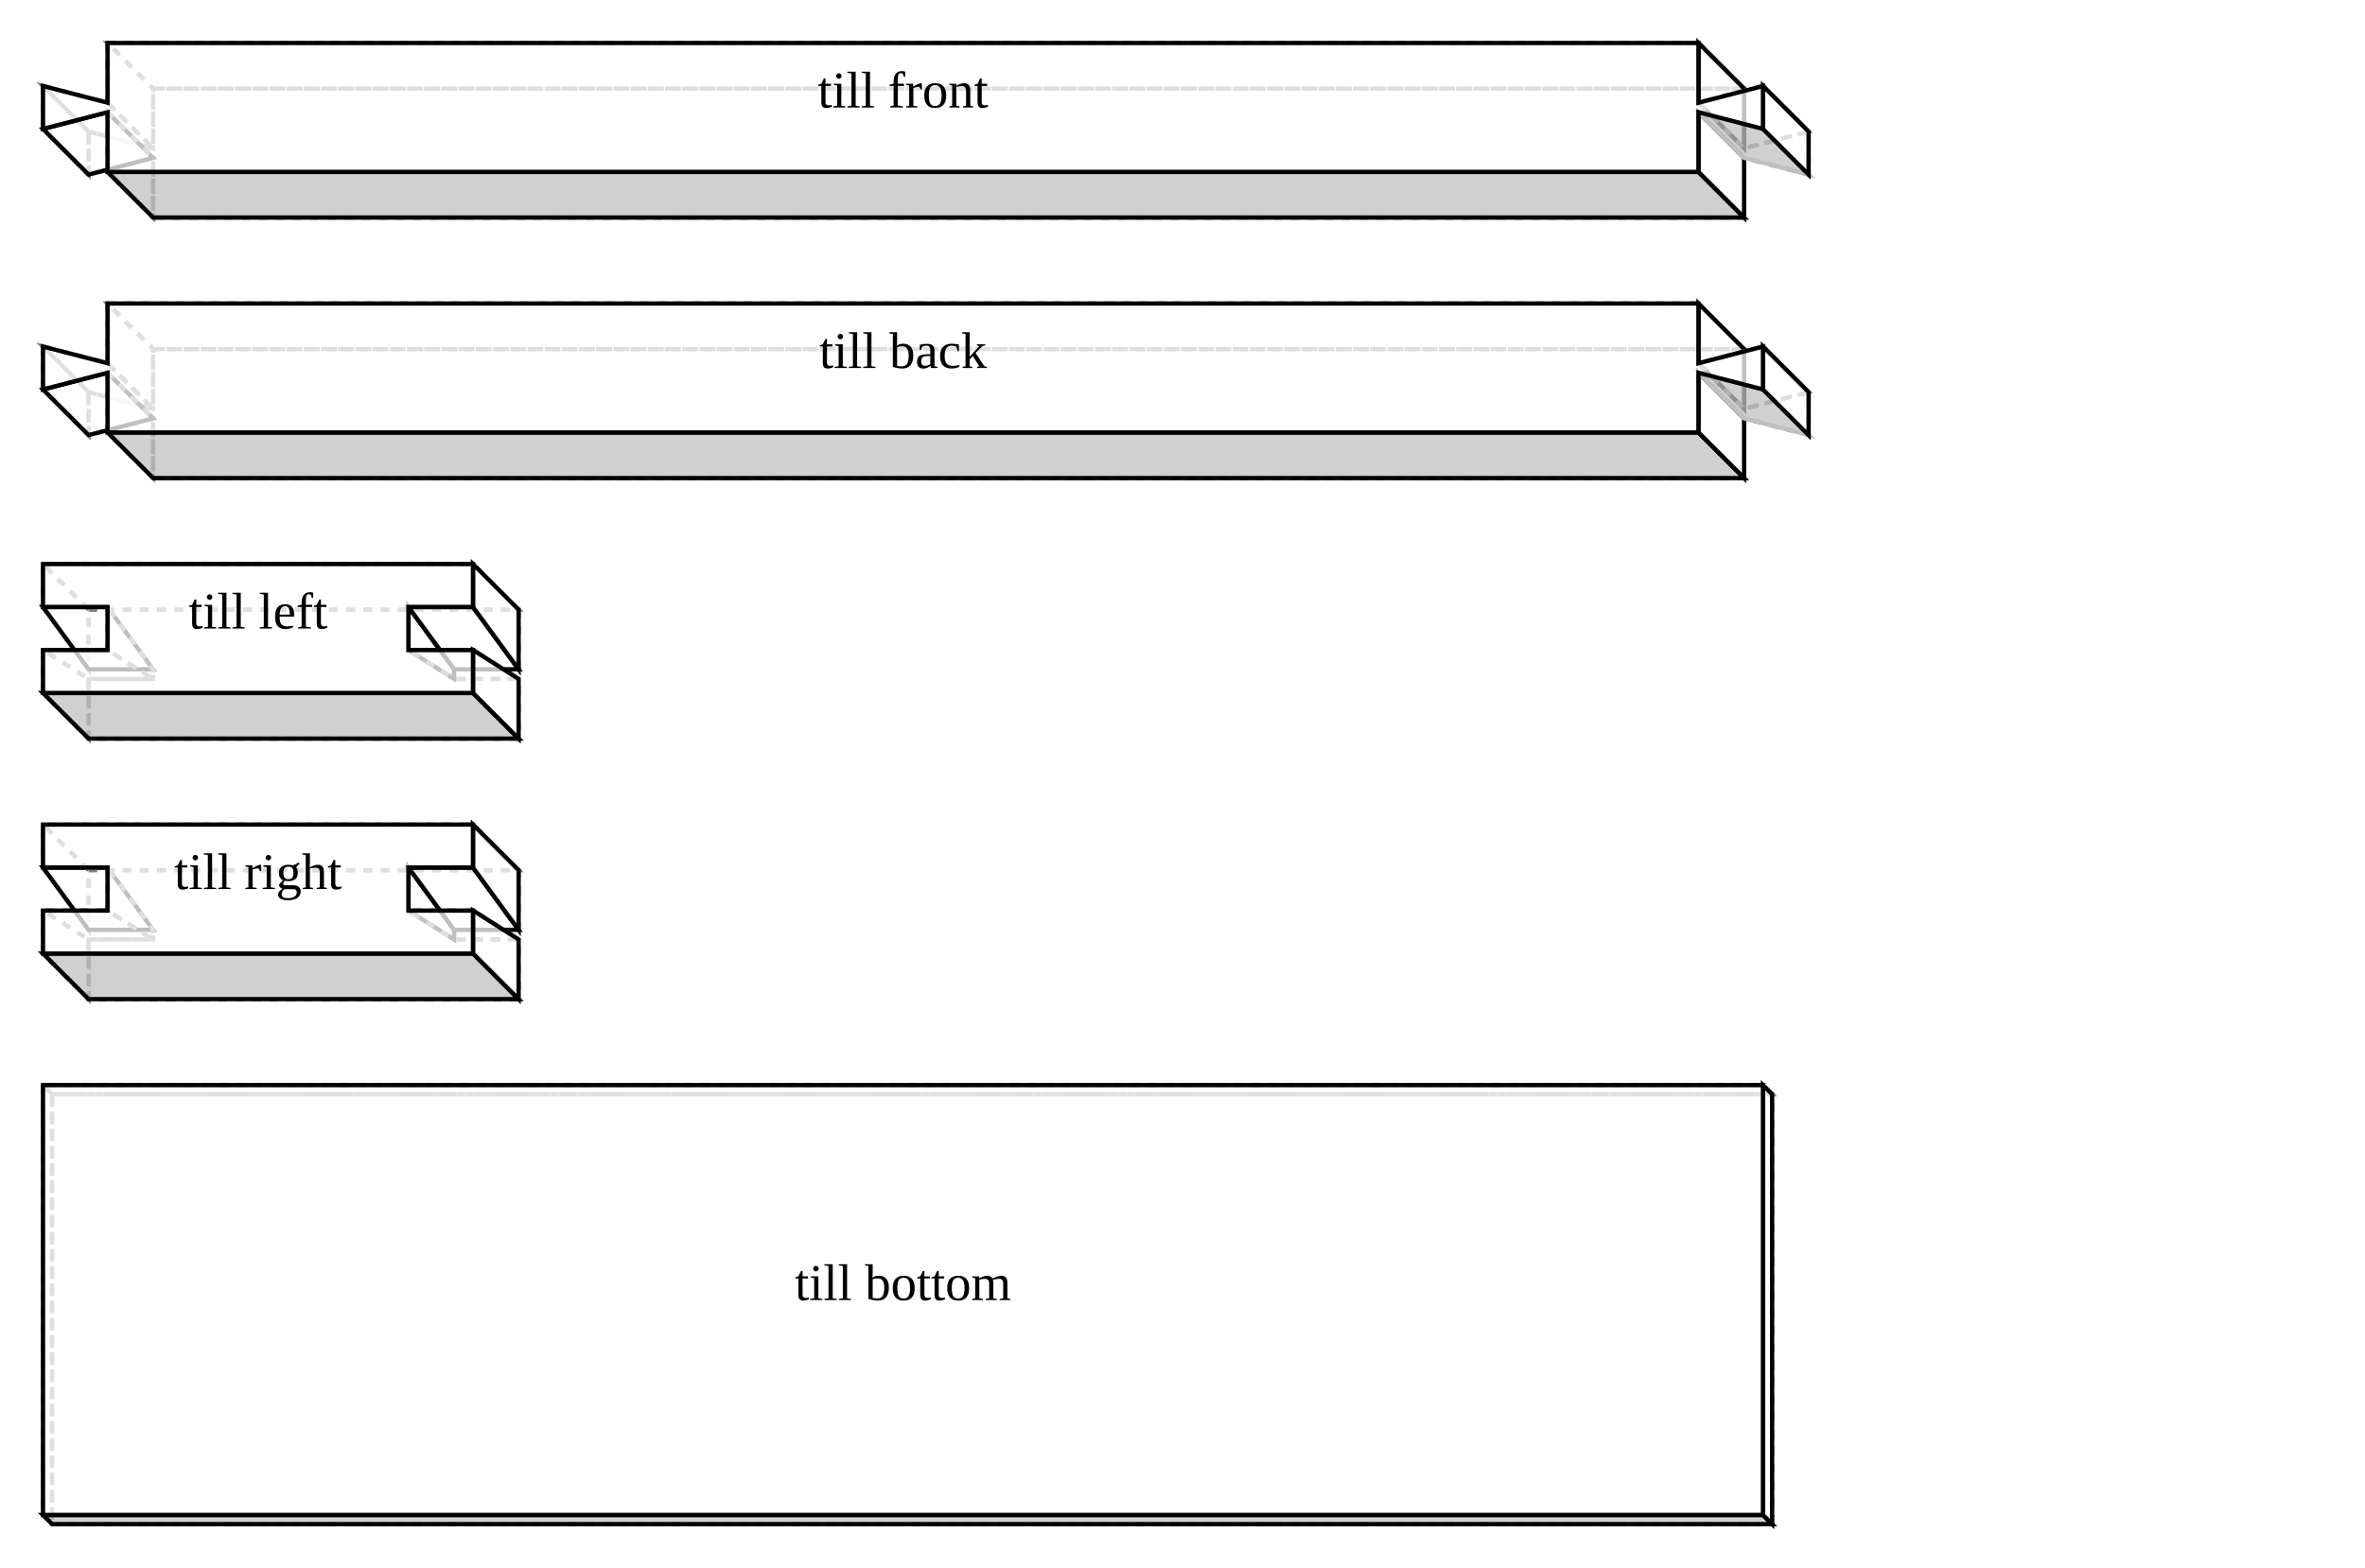
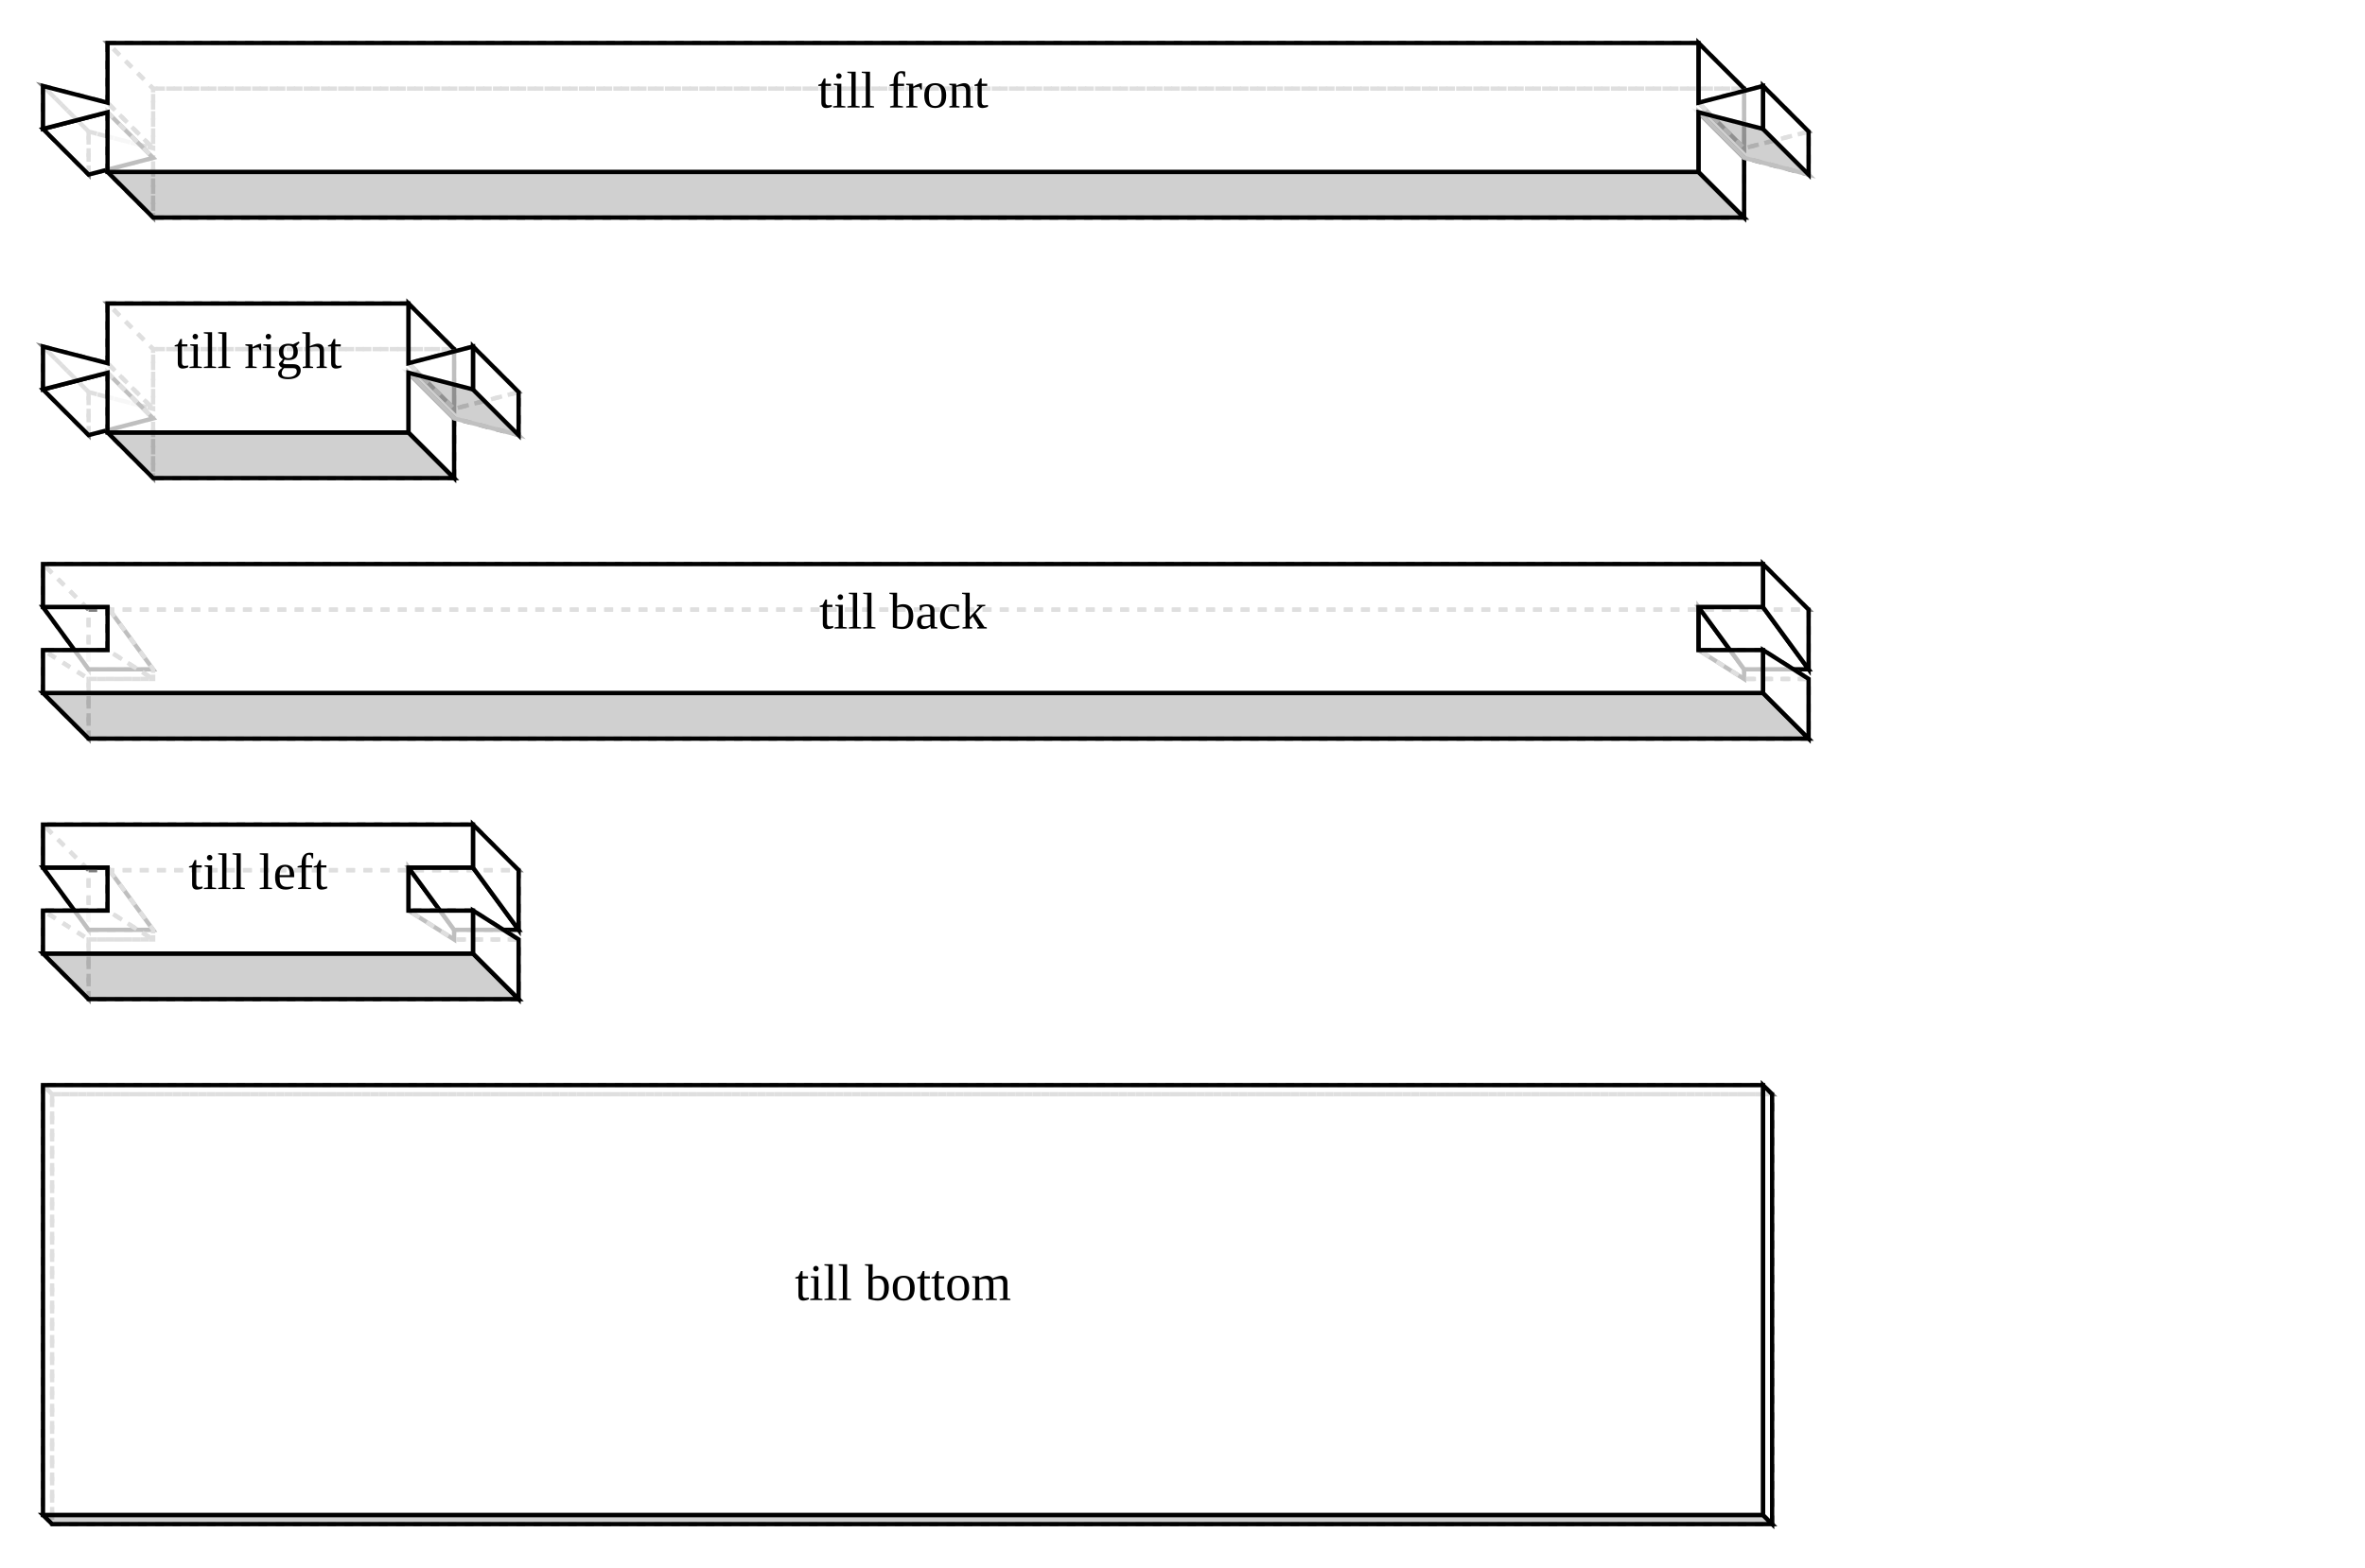
<svg xmlns="http://www.w3.org/2000/svg" width="1100" viewBox="0 0 550 364.548">
  <polygon fill="none" stroke-width="1" stroke-dasharray="2" stroke="gray" points="405.597,50.607 405.597,36.714 420.607,40.594 420.607,30.619 405.597,34.499 405.597,20.607 405.597,20.607 35.617,20.607 35.617,34.499 20.607,30.619 20.607,30.619 20.607,40.594 20.607,40.594 35.617,36.714 35.617,50.607 405.597,50.607" />
  <polygon fill="none" stroke-width="1" stroke-dasharray="2" stroke="gray" points="10.0,19.99 10.0,30.01 20.607,40.617 20.607,30.597 10.0,19.99" />
  <polygon fill="none" stroke-width="1" stroke-dasharray="2" stroke="gray" points="20.607,30.607 35.607,34.489 25.0,23.882 10.0,20.0" />
  <polygon fill="rgba(255,255,255,0.75)" stroke-width="1" stroke-dasharray="" stroke="black" points="10.0,30.0 25.0,26.118 35.607,36.724 20.607,40.607" />
  <polygon fill="none" stroke-width="1" stroke-dasharray="2" stroke="gray" points="25.0,23.892 35.607,34.499 35.607,20.607 25.0,10.0 25.0,23.892" />
  <polygon fill="none" stroke-width="1" stroke-dasharray="2" stroke="gray" points="25.0,26.108 25.0,40.0 35.607,50.607 35.607,36.714 25.0,26.108" />
  <polygon fill="none" stroke-width="1" stroke-dasharray="2" stroke="gray" points="394.99,10.0 25.01,10.0 25.01,10.0 35.617,20.607 405.597,20.607 394.99,10.0" />
  <polygon fill="rgba(192,192,192,0.75)" stroke-width="1" stroke-dasharray="" stroke="black" points="394.99,40.0 405.597,50.607 35.617,50.607 25.01,40.0 25.01,40.0 394.99,40.0" />
  <polygon fill="rgba(255,255,255,0.75)" stroke-width="1" stroke-dasharray="" stroke="black" points="405.607,34.499 395.0,23.892 395.0,10.0 405.607,20.607 405.607,34.499" />
  <polygon fill="rgba(255,255,255,0.75)" stroke-width="1" stroke-dasharray="" stroke="black" points="405.607,36.714 405.607,50.607 395.0,40.0 395.0,26.108 405.607,36.714" />
  <polygon fill="none" stroke-width="1" stroke-dasharray="2" stroke="gray" points="410.0,20.0 395.0,23.882 405.607,34.489 420.607,30.607" />
  <polygon fill="rgba(192,192,192,0.75)" stroke-width="1" stroke-dasharray="" stroke="silver" points="420.607,40.607 405.607,36.724 395.0,26.118 410.0,30.0" />
  <polygon fill="rgba(255,255,255,0.75)" stroke-width="1" stroke-dasharray="" stroke="black" points="420.607,30.597 420.607,40.617 410.0,30.01 410.0,19.99 420.607,30.597" />
  <polygon fill="rgba(255,255,255,0.75)" stroke-width="1" stroke-dasharray="" stroke="black" points="410.0,29.987 394.99,26.108 394.99,40.0 25.01,40.0 25.01,40.0 25.01,26.108 10.0,29.987 10.0,20.013 25.01,23.892 25.01,10.0 25.01,10.0 394.99,10.0 394.99,23.892 410.0,20.013 410.0,20.013 410.0,29.987" />
  <text style="" text-anchor="middle" x="210.0" y="25.0" fill="black">till front</text>
-   <polygon fill="none" stroke-width="1" stroke-dasharray="2" stroke="gray" points="405.597,111.213 405.597,97.321 420.607,101.201 420.607,91.226 405.597,95.105 405.597,81.213 405.597,81.213 35.617,81.213 35.617,95.105 20.607,91.226 20.607,91.226 20.607,101.201 20.607,101.201 35.617,97.321 35.617,111.213 405.597,111.213" />
+   <polygon fill="none" stroke-width="1" stroke-dasharray="2" stroke="gray" points="105.597,111.213 105.597,97.321 120.607,101.201 120.607,91.226 105.597,95.105 105.597,81.213 105.597,81.213 35.617,81.213 35.617,95.105 20.607,91.226 20.607,91.226 20.607,101.201 20.607,101.201 35.617,97.321 35.617,111.213 105.597,111.213" />
  <polygon fill="none" stroke-width="1" stroke-dasharray="2" stroke="gray" points="10.0,80.597 10.0,90.617 20.607,101.223 20.607,91.203 10.0,80.597" />
  <polygon fill="none" stroke-width="1" stroke-dasharray="2" stroke="gray" points="20.607,91.213 35.607,95.095 25.0,84.489 10.0,80.607" />
  <polygon fill="rgba(255,255,255,0.75)" stroke-width="1" stroke-dasharray="" stroke="black" points="10.0,90.607 25.0,86.724 35.607,97.331 20.607,101.213" />
  <polygon fill="none" stroke-width="1" stroke-dasharray="2" stroke="gray" points="25.0,84.499 35.607,95.105 35.607,81.213 25.0,70.607 25.0,84.499" />
  <polygon fill="none" stroke-width="1" stroke-dasharray="2" stroke="gray" points="25.0,86.714 25.0,100.607 35.607,111.213 35.607,97.321 25.0,86.714" />
-   <polygon fill="none" stroke-width="1" stroke-dasharray="2" stroke="gray" points="394.99,70.607 25.01,70.607 25.01,70.607 35.617,81.213 405.597,81.213 394.99,70.607" />
-   <polygon fill="rgba(192,192,192,0.75)" stroke-width="1" stroke-dasharray="" stroke="black" points="394.99,100.607 405.597,111.213 35.617,111.213 25.01,100.607 25.01,100.607 394.99,100.607" />
-   <polygon fill="rgba(255,255,255,0.75)" stroke-width="1" stroke-dasharray="" stroke="black" points="405.607,95.105 395.0,84.499 395.0,70.607 405.607,81.213 405.607,95.105" />
-   <polygon fill="rgba(255,255,255,0.75)" stroke-width="1" stroke-dasharray="" stroke="black" points="405.607,97.321 405.607,111.213 395.0,100.607 395.0,86.714 405.607,97.321" />
-   <polygon fill="none" stroke-width="1" stroke-dasharray="2" stroke="gray" points="410.0,80.607 395.0,84.489 405.607,95.095 420.607,91.213" />
-   <polygon fill="rgba(192,192,192,0.75)" stroke-width="1" stroke-dasharray="" stroke="silver" points="420.607,101.213 405.607,97.331 395.0,86.724 410.0,90.607" />
-   <polygon fill="rgba(255,255,255,0.75)" stroke-width="1" stroke-dasharray="" stroke="black" points="420.607,91.203 420.607,101.223 410.0,90.617 410.0,80.597 420.607,91.203" />
-   <polygon fill="rgba(255,255,255,0.75)" stroke-width="1" stroke-dasharray="" stroke="black" points="410.0,90.594 394.99,86.714 394.99,100.607 25.01,100.607 25.01,100.607 25.01,86.714 10.0,90.594 10.0,80.619 25.01,84.499 25.01,70.607 25.01,70.607 394.99,70.607 394.99,84.499 410.0,80.619 410.0,80.619 410.0,90.594" />
-   <text style="" text-anchor="middle" x="210.0" y="85.607" fill="black">till back</text>
-   <polygon fill="none" stroke-width="1" stroke-dasharray="2" stroke="gray" points="120.607,155.692 120.607,141.82 20.607,141.82 20.607,155.692 20.607,155.692 35.617,155.692 35.617,157.948 20.607,157.948 20.607,171.82 120.607,171.82 120.607,157.948 105.597,157.948 105.597,155.692 120.607,155.692" />
+   <polygon fill="none" stroke-width="1" stroke-dasharray="2" stroke="gray" points="94.99,70.607 25.01,70.607 25.01,70.607 35.617,81.213 105.597,81.213 94.99,70.607" />
+   <polygon fill="rgba(192,192,192,0.75)" stroke-width="1" stroke-dasharray="" stroke="black" points="94.99,100.607 105.597,111.213 35.617,111.213 25.01,100.607 25.01,100.607 94.99,100.607" />
+   <polygon fill="rgba(255,255,255,0.75)" stroke-width="1" stroke-dasharray="" stroke="black" points="105.607,95.105 95.0,84.499 95.0,70.607 105.607,81.213 105.607,95.105" />
+   <polygon fill="rgba(255,255,255,0.75)" stroke-width="1" stroke-dasharray="" stroke="black" points="105.607,97.321 105.607,111.213 95.0,100.607 95.0,86.714 105.607,97.321" />
+   <polygon fill="none" stroke-width="1" stroke-dasharray="2" stroke="gray" points="110.0,80.607 95.0,84.489 105.607,95.095 120.607,91.213" />
+   <polygon fill="rgba(192,192,192,0.75)" stroke-width="1" stroke-dasharray="" stroke="silver" points="120.607,101.213 105.607,97.331 95.0,86.724 110.0,90.607" />
+   <polygon fill="rgba(255,255,255,0.75)" stroke-width="1" stroke-dasharray="" stroke="black" points="120.607,91.203 120.607,101.223 110.0,90.617 110.0,80.597 120.607,91.203" />
+   <polygon fill="rgba(255,255,255,0.75)" stroke-width="1" stroke-dasharray="" stroke="black" points="110.0,90.594 94.99,86.714 94.99,100.607 25.01,100.607 25.01,100.607 25.01,86.714 10.0,90.594 10.0,80.619 25.01,84.499 25.01,70.607 25.01,70.607 94.99,70.607 94.99,84.499 110.0,80.619 110.0,80.619 110.0,90.594" />
+   <text style="" text-anchor="middle" x="60.0" y="85.607" fill="black">till right</text>
+   <polygon fill="none" stroke-width="1" stroke-dasharray="2" stroke="gray" points="420.607,155.692 420.607,141.82 20.607,141.82 20.607,155.692 20.607,155.692 35.617,155.692 35.617,157.948 20.607,157.948 20.607,171.82 420.607,171.82 420.607,157.948 405.597,157.948 405.597,155.692 420.607,155.692" />
  <polygon fill="none" stroke-width="1" stroke-dasharray="2" stroke="gray" points="10.0,141.226 20.607,155.71 20.607,141.82 10.0,131.213 10.0,141.226" />
  <polygon fill="none" stroke-width="1" stroke-dasharray="2" stroke="gray" points="10.0,151.201 10.0,161.213 20.607,171.82 20.607,157.93 10.0,151.201" />
  <polygon fill="rgba(255,255,255,0.75)" stroke-width="1" stroke-dasharray="" stroke="black" points="10.0,141.213 25.0,141.213 35.607,155.702 20.607,155.702" />
  <polygon fill="none" stroke-width="1" stroke-dasharray="2" stroke="gray" points="20.607,157.938 35.607,157.938 25.0,151.213 10.0,151.213" />
  <polygon fill="none" stroke-width="1" stroke-dasharray="2" stroke="gray" points="25.0,141.206 25.0,151.221 35.607,157.95 35.607,155.69 25.0,141.206" />
-   <polygon fill="none" stroke-width="1" stroke-dasharray="2" stroke="gray" points="20.607,141.82 120.607,141.82 110.0,131.213 10.0,131.213" />
-   <polygon fill="rgba(192,192,192,0.75)" stroke-width="1" stroke-dasharray="" stroke="black" points="10.0,161.213 110.0,161.213 120.607,171.82 20.607,171.82" />
-   <polygon fill="rgba(255,255,255,0.75)" stroke-width="1" stroke-dasharray="" stroke="black" points="105.607,155.69 105.607,157.95 95.0,151.221 95.0,141.206 105.607,155.69" />
-   <polygon fill="rgba(255,255,255,0.75)" stroke-width="1" stroke-dasharray="" stroke="black" points="120.607,155.702 105.607,155.702 95.0,141.213 110.0,141.213" />
-   <polygon fill="none" stroke-width="1" stroke-dasharray="2" stroke="gray" points="110.0,151.213 95.0,151.213 105.607,157.938 120.607,157.938" />
-   <polygon fill="rgba(255,255,255,0.75)" stroke-width="1" stroke-dasharray="" stroke="black" points="120.607,155.71 110.0,141.226 110.0,131.213 120.607,141.82 120.607,155.71" />
-   <polygon fill="rgba(255,255,255,0.75)" stroke-width="1" stroke-dasharray="" stroke="black" points="120.607,157.93 120.607,171.82 110.0,161.213 110.0,151.201 120.607,157.93" />
-   <polygon fill="rgba(255,255,255,0.75)" stroke-width="1" stroke-dasharray="" stroke="black" points="110.0,151.223 110.0,161.213 10.0,161.213 10.0,151.223 10.0,151.223 25.01,151.223 25.01,141.203 10.0,141.203 10.0,131.213 110.0,131.213 110.0,141.203 94.99,141.203 94.99,151.223 110.0,151.223" />
-   <text style="" text-anchor="middle" x="60.0" y="146.213" fill="black">till left</text>
+   <polygon fill="none" stroke-width="1" stroke-dasharray="2" stroke="gray" points="20.607,141.82 420.607,141.82 410.0,131.213 10.0,131.213" />
+   <polygon fill="rgba(192,192,192,0.75)" stroke-width="1" stroke-dasharray="" stroke="black" points="10.0,161.213 410.0,161.213 420.607,171.82 20.607,171.82" />
+   <polygon fill="rgba(255,255,255,0.75)" stroke-width="1" stroke-dasharray="" stroke="black" points="405.607,155.69 405.607,157.95 395.0,151.221 395.0,141.206 405.607,155.69" />
+   <polygon fill="rgba(255,255,255,0.75)" stroke-width="1" stroke-dasharray="" stroke="black" points="420.607,155.702 405.607,155.702 395.0,141.213 410.0,141.213" />
+   <polygon fill="none" stroke-width="1" stroke-dasharray="2" stroke="gray" points="410.0,151.213 395.0,151.213 405.607,157.938 420.607,157.938" />
+   <polygon fill="rgba(255,255,255,0.75)" stroke-width="1" stroke-dasharray="" stroke="black" points="420.607,155.71 410.0,141.226 410.0,131.213 420.607,141.82 420.607,155.71" />
+   <polygon fill="rgba(255,255,255,0.75)" stroke-width="1" stroke-dasharray="" stroke="black" points="420.607,157.93 420.607,171.82 410.0,161.213 410.0,151.201 420.607,157.93" />
+   <polygon fill="rgba(255,255,255,0.75)" stroke-width="1" stroke-dasharray="" stroke="black" points="410.0,151.223 410.0,161.213 10.0,161.213 10.0,151.223 10.0,151.223 25.01,151.223 25.01,141.203 10.0,141.203 10.0,131.213 410.0,131.213 410.0,141.203 394.99,141.203 394.99,151.223 410.0,151.223" />
+   <text style="" text-anchor="middle" x="210.0" y="146.213" fill="black">till back</text>
  <polygon fill="none" stroke-width="1" stroke-dasharray="2" stroke="gray" points="120.607,216.299 120.607,202.426 20.607,202.426 20.607,216.299 20.607,216.299 35.617,216.299 35.617,218.554 20.607,218.554 20.607,232.426 120.607,232.426 120.607,218.554 105.597,218.554 105.597,216.299 120.607,216.299" />
  <polygon fill="none" stroke-width="1" stroke-dasharray="2" stroke="gray" points="10.0,201.832 20.607,216.316 20.607,202.426 10.0,191.82 10.0,201.832" />
  <polygon fill="none" stroke-width="1" stroke-dasharray="2" stroke="gray" points="10.0,211.807 10.0,221.82 20.607,232.426 20.607,218.537 10.0,211.807" />
  <polygon fill="rgba(255,255,255,0.75)" stroke-width="1" stroke-dasharray="" stroke="black" points="10.0,201.82 25.0,201.82 35.607,216.309 20.607,216.309" />
  <polygon fill="none" stroke-width="1" stroke-dasharray="2" stroke="gray" points="20.607,218.544 35.607,218.544 25.0,211.82 10.0,211.82" />
  <polygon fill="none" stroke-width="1" stroke-dasharray="2" stroke="gray" points="25.0,201.812 25.0,211.827 35.607,218.557 35.607,216.296 25.0,201.812" />
  <polygon fill="none" stroke-width="1" stroke-dasharray="2" stroke="gray" points="20.607,202.426 120.607,202.426 110.0,191.82 10.0,191.82" />
  <polygon fill="rgba(192,192,192,0.75)" stroke-width="1" stroke-dasharray="" stroke="black" points="10.0,221.82 110.0,221.82 120.607,232.426 20.607,232.426" />
  <polygon fill="rgba(255,255,255,0.75)" stroke-width="1" stroke-dasharray="" stroke="black" points="105.607,216.296 105.607,218.557 95.0,211.827 95.0,201.812 105.607,216.296" />
  <polygon fill="rgba(255,255,255,0.75)" stroke-width="1" stroke-dasharray="" stroke="black" points="120.607,216.309 105.607,216.309 95.0,201.82 110.0,201.82" />
  <polygon fill="none" stroke-width="1" stroke-dasharray="2" stroke="gray" points="110.0,211.82 95.0,211.82 105.607,218.544 120.607,218.544" />
  <polygon fill="rgba(255,255,255,0.75)" stroke-width="1" stroke-dasharray="" stroke="black" points="120.607,216.316 110.0,201.832 110.0,191.82 120.607,202.426 120.607,216.316" />
  <polygon fill="rgba(255,255,255,0.75)" stroke-width="1" stroke-dasharray="" stroke="black" points="120.607,218.537 120.607,232.426 110.0,221.82 110.0,211.807 120.607,218.537" />
  <polygon fill="rgba(255,255,255,0.75)" stroke-width="1" stroke-dasharray="" stroke="black" points="110.0,211.83 110.0,221.82 10.0,221.82 10.0,211.83 10.0,211.83 25.01,211.83 25.01,201.81 10.0,201.81 10.0,191.82 110.0,191.82 110.0,201.81 94.99,201.81 94.99,211.83 110.0,211.83" />
-   <text style="" text-anchor="middle" x="60.0" y="206.82" fill="black">till right</text>
+   <text style="" text-anchor="middle" x="60.0" y="206.82" fill="black">till left</text>
  <polygon fill="none" stroke-width="1" stroke-dasharray="2" stroke="gray" points="12.121,254.548 12.121,354.548 412.121,354.548 412.121,254.548" />
  <polygon fill="none" stroke-width="1" stroke-dasharray="2" stroke="gray" points="10.0,252.426 10.0,352.426 12.121,354.548 12.121,254.548" />
  <polygon fill="none" stroke-width="1" stroke-dasharray="2" stroke="gray" points="12.121,254.548 412.121,254.548 410.0,252.426 10.0,252.426" />
  <polygon fill="rgba(192,192,192,0.75)" stroke-width="1" stroke-dasharray="" stroke="black" points="10.0,352.426 410.0,352.426 412.121,354.548 12.121,354.548" />
  <polygon fill="rgba(255,255,255,0.75)" stroke-width="1" stroke-dasharray="" stroke="black" points="412.121,254.548 412.121,354.548 410.0,352.426 410.0,252.426" />
  <polygon fill="rgba(255,255,255,0.75)" stroke-width="1" stroke-dasharray="" stroke="black" points="10.0,252.426 410.0,252.426 410.0,352.426 10.0,352.426" />
  <text style="" text-anchor="middle" x="210.0" y="302.426" fill="black">till bottom</text>
</svg>
